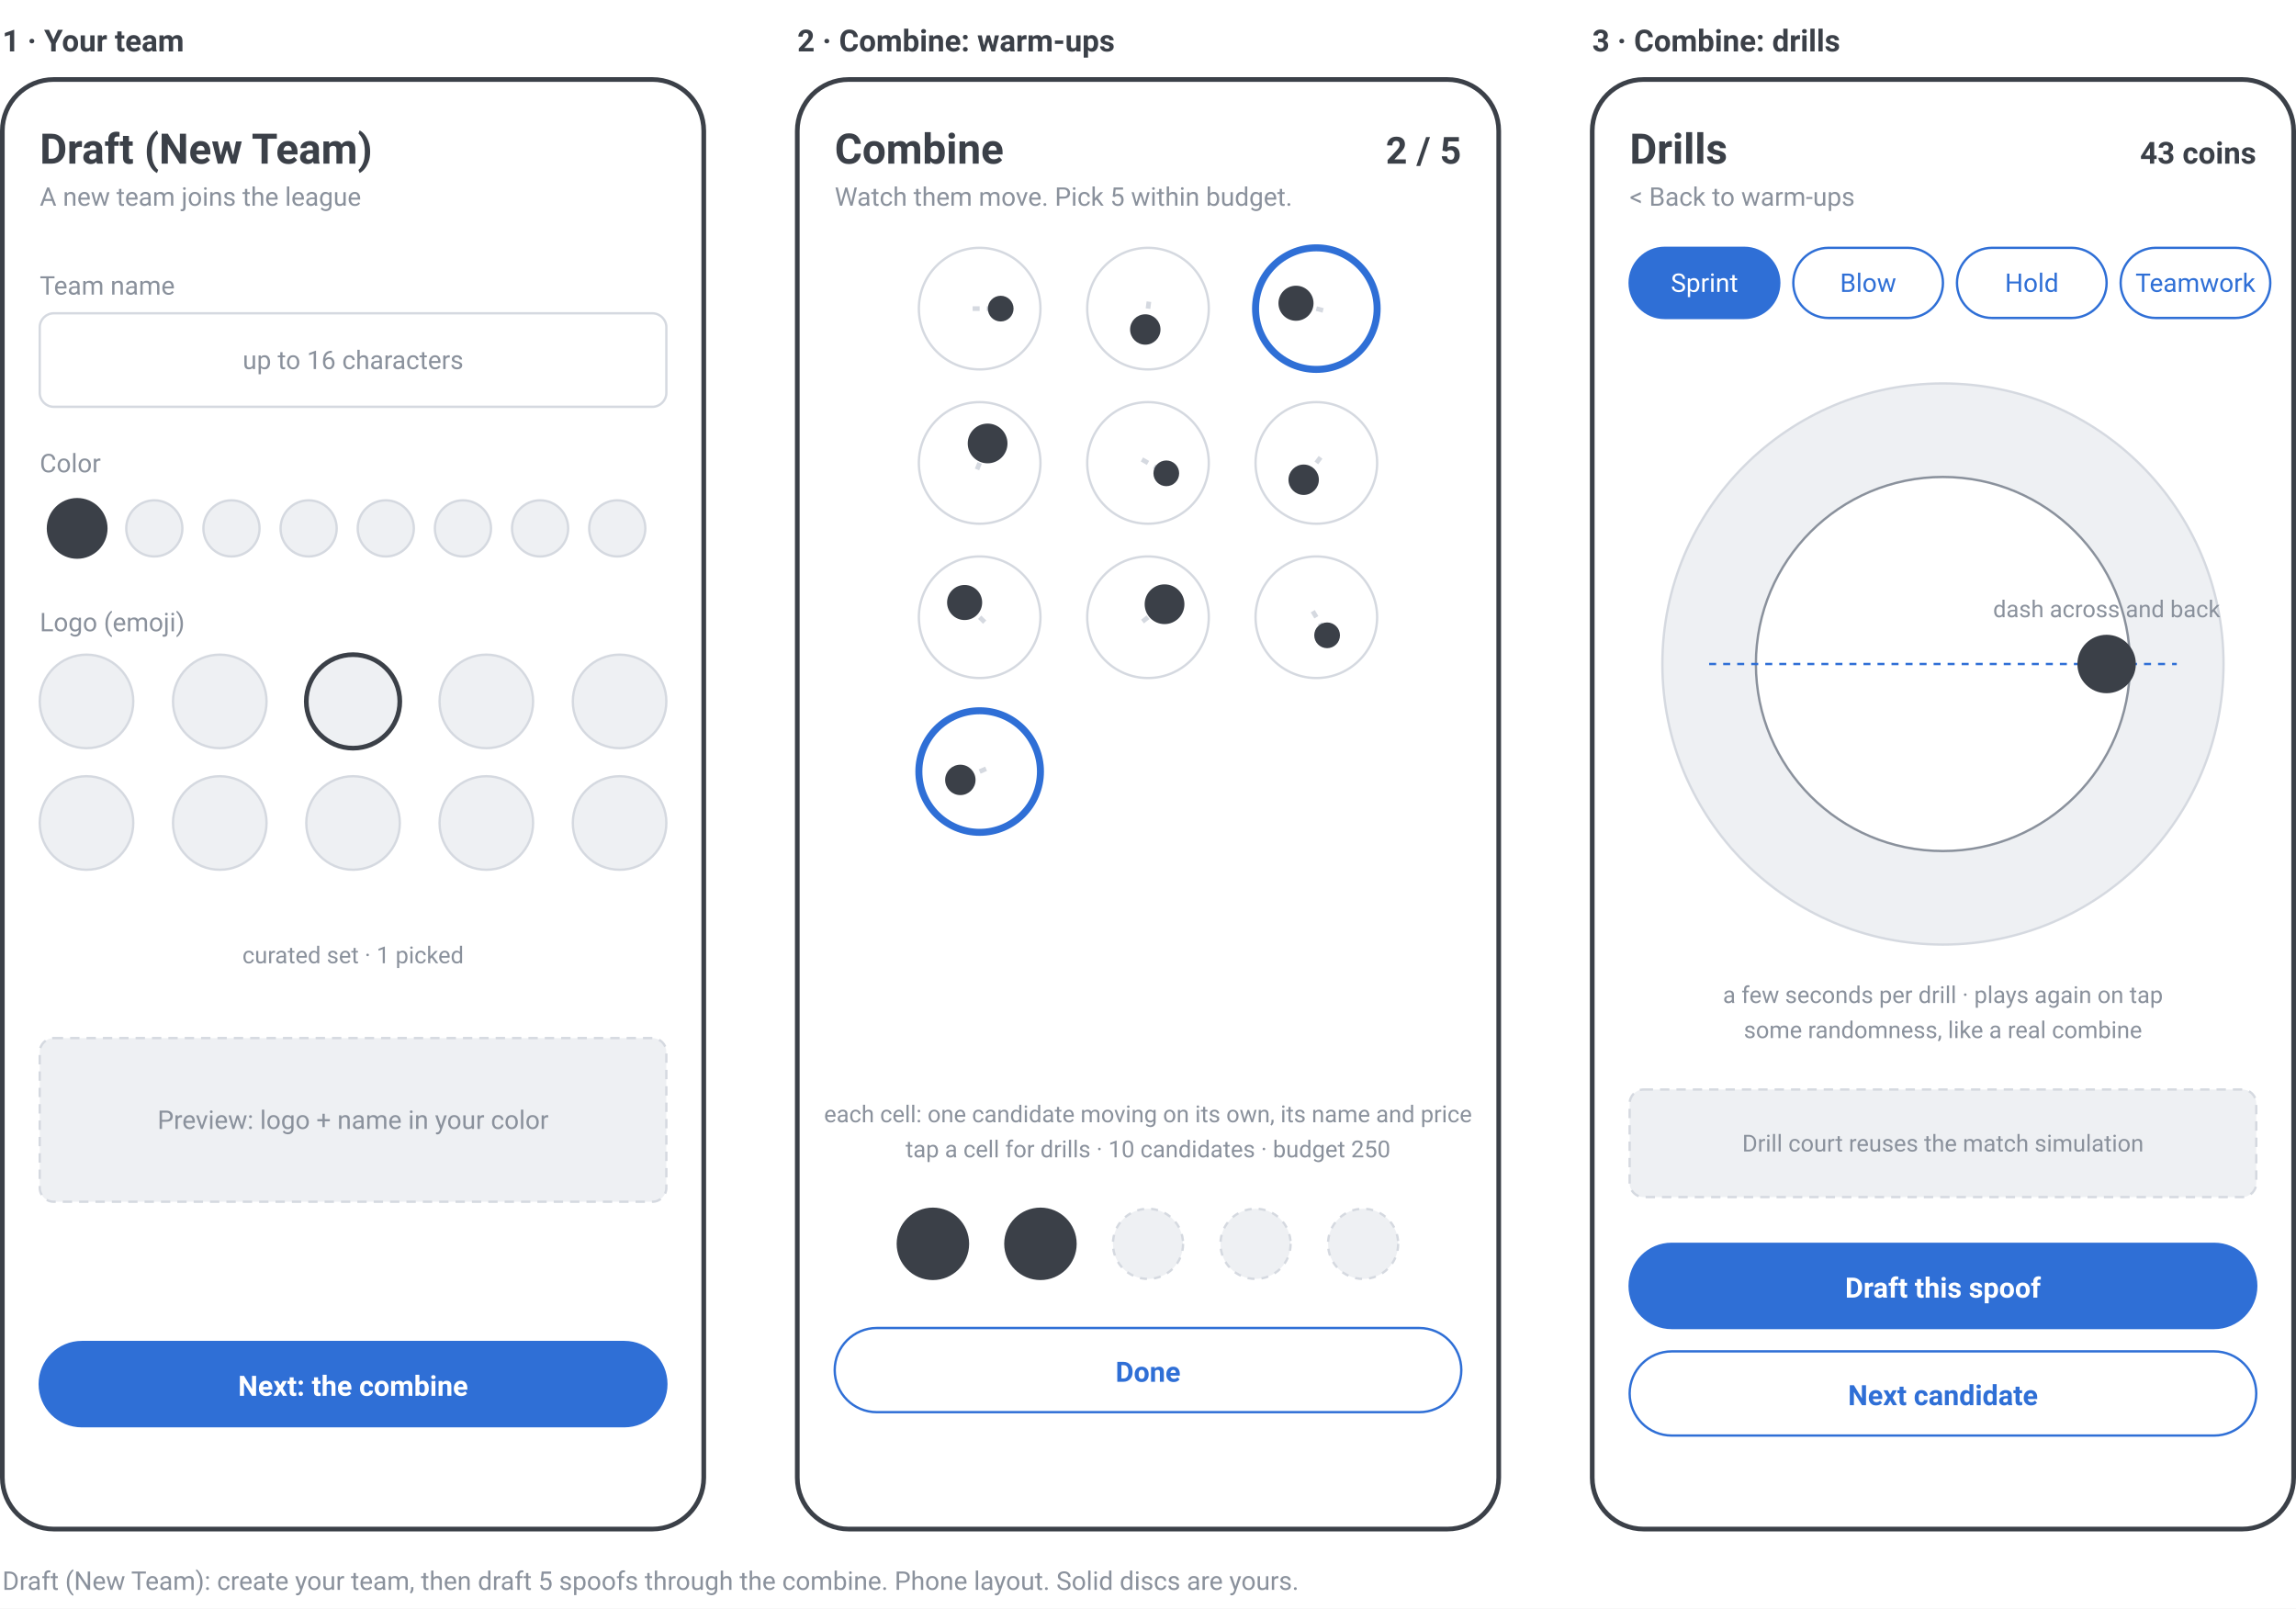
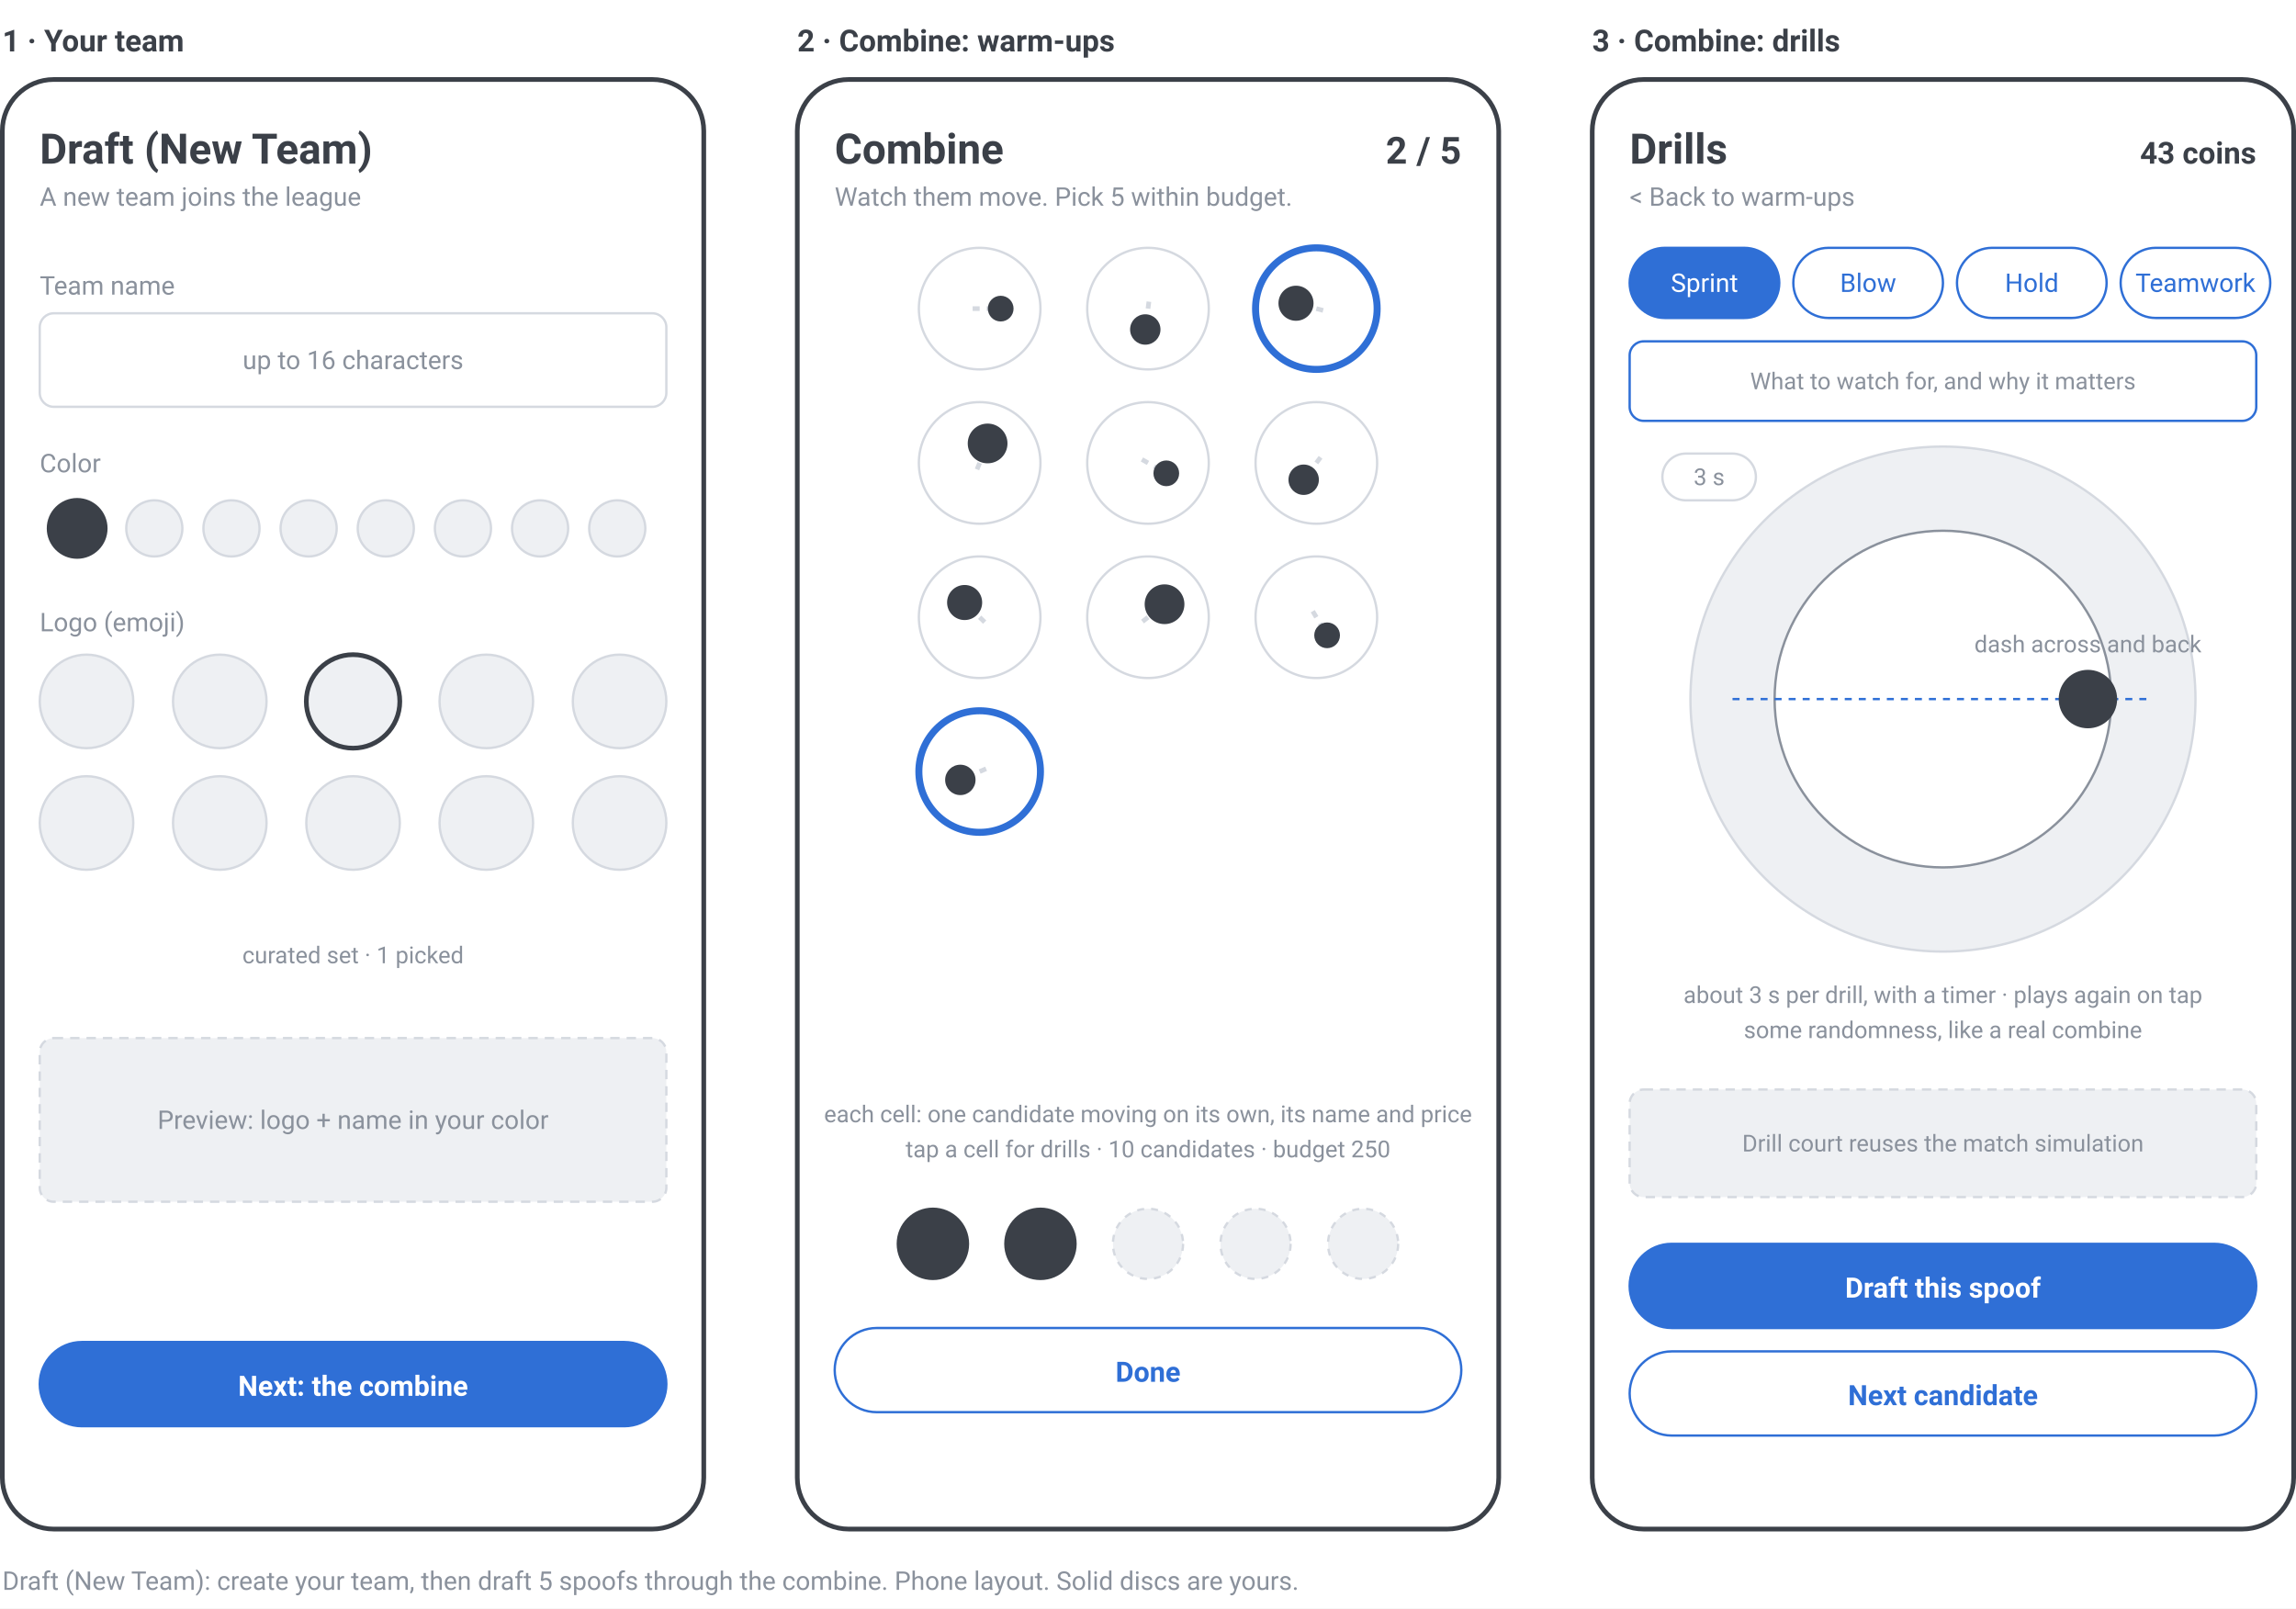
<svg xmlns="http://www.w3.org/2000/svg" width="982" height="688" viewBox="0 0 982 688" font-family="system-ui, -apple-system, Segoe UI, Roboto, sans-serif">
  <rect width="100%" height="100%" fill="#ffffff" />
  <g transform="translate(1,34)">
    <text x="0" y="-12" font-size="13" font-weight="700" fill="#3b4048">1 · Your team</text>
    <rect x="0" y="0" width="300" height="620" rx="22" fill="#ffffff" stroke="#3b4048" stroke-width="2" />
    <g>
      <text x="16" y="36" font-size="18" fill="#3b4048" text-anchor="start" font-weight="700">Draft (New Team)</text>
      <text x="16" y="54" font-size="11" fill="#8a919c" text-anchor="start" font-weight="400">A new team joins the league</text>
      <text x="16" y="92" font-size="11" fill="#8a919c" text-anchor="start" font-weight="400">Team name</text>
      <rect x="16" y="100" width="268" height="40" rx="6" fill="#ffffff" stroke="#d5d9e0" />
      <text x="150.0" y="123.85" font-size="11" fill="#8a919c" text-anchor="middle" font-weight="400">up to 16 characters</text>
      <text x="16" y="168" font-size="11" fill="#8a919c" text-anchor="start" font-weight="400">Color</text>
      <circle cx="32" cy="192" r="12" fill="#3b4048" stroke="#3b4048" stroke-width="2" />
      <circle cx="65" cy="192" r="12" fill="#eef0f3" stroke="#d5d9e0" stroke-width="1" />
      <circle cx="98" cy="192" r="12" fill="#eef0f3" stroke="#d5d9e0" stroke-width="1" />
      <circle cx="131" cy="192" r="12" fill="#eef0f3" stroke="#d5d9e0" stroke-width="1" />
      <circle cx="164" cy="192" r="12" fill="#eef0f3" stroke="#d5d9e0" stroke-width="1" />
      <circle cx="197" cy="192" r="12" fill="#eef0f3" stroke="#d5d9e0" stroke-width="1" />
      <circle cx="230" cy="192" r="12" fill="#eef0f3" stroke="#d5d9e0" stroke-width="1" />
      <circle cx="263" cy="192" r="12" fill="#eef0f3" stroke="#d5d9e0" stroke-width="1" />
      <text x="16" y="236" font-size="11" fill="#8a919c" text-anchor="start" font-weight="400">Logo (emoji)</text>
      <circle cx="36" cy="266" r="20" fill="#eef0f3" stroke="#d5d9e0" stroke-width="1" />
      <circle cx="93" cy="266" r="20" fill="#eef0f3" stroke="#d5d9e0" stroke-width="1" />
      <circle cx="150" cy="266" r="20" fill="#eef0f3" stroke="#3b4048" stroke-width="2" />
      <circle cx="207" cy="266" r="20" fill="#eef0f3" stroke="#d5d9e0" stroke-width="1" />
      <circle cx="264" cy="266" r="20" fill="#eef0f3" stroke="#d5d9e0" stroke-width="1" />
      <circle cx="36" cy="318" r="20" fill="#eef0f3" stroke="#d5d9e0" stroke-width="1" />
      <circle cx="93" cy="318" r="20" fill="#eef0f3" stroke="#d5d9e0" stroke-width="1" />
      <circle cx="150" cy="318" r="20" fill="#eef0f3" stroke="#d5d9e0" stroke-width="1" />
      <circle cx="207" cy="318" r="20" fill="#eef0f3" stroke="#d5d9e0" stroke-width="1" />
      <circle cx="264" cy="318" r="20" fill="#eef0f3" stroke="#d5d9e0" stroke-width="1" />
      <text x="150.0" y="378" font-size="10" fill="#8a919c" text-anchor="middle" font-weight="400">curated set · 1 picked</text>
      <rect x="16" y="410" width="268" height="70" rx="6" fill="#eef0f3" stroke="#d5d9e0" stroke-dasharray="4 3" />
      <text x="150.0" y="448.85" font-size="11" fill="#8a919c" text-anchor="middle" font-weight="400">Preview: logo + name in your color</text>
      <rect x="16" y="540" width="268" height="36" rx="18" fill="#2f6fd6" stroke="#2f6fd6" />
      <text x="150.0" y="563" font-size="12" fill="#ffffff" text-anchor="middle" font-weight="600">Next: the combine</text>
    </g>
  </g>
  <g transform="translate(341,34)">
    <text x="0" y="-12" font-size="13" font-weight="700" fill="#3b4048">2 · Combine: warm-ups</text>
    <rect x="0" y="0" width="300" height="620" rx="22" fill="#ffffff" stroke="#3b4048" stroke-width="2" />
    <g>
      <text x="16" y="36" font-size="18" fill="#3b4048" text-anchor="start" font-weight="700">Combine</text>
      <text x="16" y="54" font-size="11" fill="#8a919c" text-anchor="start" font-weight="400">Watch them move. Pick 5 within budget.</text>
      <text x="284" y="36" font-size="16" fill="#3b4048" text-anchor="end" font-weight="700">2 / 5</text>
      <circle cx="78" cy="98" r="26" fill="#ffffff" stroke="#d5d9e0" stroke-width="1" />
      <line x1="75.0" y1="98.0" x2="87.0" y2="98.0" stroke="#d5d9e0" stroke-width="2" stroke-dasharray="3 3" />
      <circle cx="87.0" cy="98.0" r="5" fill="#3b4048" stroke="#3b4048" stroke-width="1" />
      <circle cx="150" cy="98" r="26" fill="#ffffff" stroke="#d5d9e0" stroke-width="1" />
      <line x1="150.387" y1="95.025" x2="148.84" y2="106.925" stroke="#d5d9e0" stroke-width="2" stroke-dasharray="3 3" />
      <circle cx="148.84" cy="106.925" r="6" fill="#3b4048" stroke="#3b4048" stroke-width="1" />
      <circle cx="222" cy="98" r="26" fill="#ffffff" stroke="#2f6fd6" stroke-width="3" />
      <line x1="224.9" y1="98.767" x2="213.299" y2="95.7" stroke="#d5d9e0" stroke-width="2" stroke-dasharray="3 3" />
      <circle cx="213.299" cy="95.7" r="7" fill="#3b4048" stroke="#3b4048" stroke-width="1" />
      <circle cx="78" cy="164" r="26" fill="#ffffff" stroke="#d5d9e0" stroke-width="1" />
      <line x1="76.866" y1="166.777" x2="81.402" y2="155.668" stroke="#d5d9e0" stroke-width="2" stroke-dasharray="3 3" />
      <circle cx="81.402" cy="155.668" r="8" fill="#3b4048" stroke="#3b4048" stroke-width="1" />
      <circle cx="150" cy="164" r="26" fill="#ffffff" stroke="#d5d9e0" stroke-width="1" />
      <line x1="147.392" y1="162.518" x2="157.825" y2="168.447" stroke="#d5d9e0" stroke-width="2" stroke-dasharray="3 3" />
      <circle cx="157.825" cy="168.447" r="5" fill="#3b4048" stroke="#3b4048" stroke-width="1" />
      <circle cx="222" cy="164" r="26" fill="#ffffff" stroke="#d5d9e0" stroke-width="1" />
      <line x1="223.806" y1="161.605" x2="216.582" y2="171.186" stroke="#d5d9e0" stroke-width="2" stroke-dasharray="3 3" />
      <circle cx="216.582" cy="171.186" r="6" fill="#3b4048" stroke="#3b4048" stroke-width="1" />
      <circle cx="78" cy="230" r="26" fill="#ffffff" stroke="#d5d9e0" stroke-width="1" />
      <line x1="80.143" y1="232.1" x2="71.572" y2="223.701" stroke="#d5d9e0" stroke-width="2" stroke-dasharray="3 3" />
      <circle cx="71.572" cy="223.701" r="7" fill="#3b4048" stroke="#3b4048" stroke-width="1" />
      <circle cx="150" cy="230" r="26" fill="#ffffff" stroke="#d5d9e0" stroke-width="1" />
      <line x1="147.642" y1="231.854" x2="157.075" y2="224.437" stroke="#d5d9e0" stroke-width="2" stroke-dasharray="3 3" />
      <circle cx="157.075" cy="224.437" r="8" fill="#3b4048" stroke="#3b4048" stroke-width="1" />
      <circle cx="222" cy="230" r="26" fill="#ffffff" stroke="#d5d9e0" stroke-width="1" />
      <line x1="220.465" y1="227.423" x2="226.605" y2="237.732" stroke="#d5d9e0" stroke-width="2" stroke-dasharray="3 3" />
      <circle cx="226.605" cy="237.732" r="5" fill="#3b4048" stroke="#3b4048" stroke-width="1" />
      <circle cx="78" cy="296" r="26" fill="#ffffff" stroke="#2f6fd6" stroke-width="3" />
      <line x1="80.754" y1="294.81" x2="69.739" y2="299.571" stroke="#d5d9e0" stroke-width="2" stroke-dasharray="3 3" />
      <circle cx="69.739" cy="299.571" r="6" fill="#3b4048" stroke="#3b4048" stroke-width="1" />
      <text x="150.0" y="446" font-size="10" fill="#8a919c" text-anchor="middle" font-weight="400">each cell: one candidate moving on its own, its name and price</text>
      <text x="150.0" y="461" font-size="10" fill="#8a919c" text-anchor="middle" font-weight="400">tap a cell for drills · 10 candidates · budget 250</text>
      <circle cx="58" cy="498" r="15" fill="#3b4048" stroke="#3b4048" stroke-width="1" />
      <circle cx="104" cy="498" r="15" fill="#3b4048" stroke="#3b4048" stroke-width="1" />
      <circle cx="150" cy="498" r="15" fill="#eef0f3" stroke="#d5d9e0" stroke-width="1" stroke-dasharray="3 3" />
      <circle cx="196" cy="498" r="15" fill="#eef0f3" stroke="#d5d9e0" stroke-width="1" stroke-dasharray="3 3" />
      <circle cx="242" cy="498" r="15" fill="#eef0f3" stroke="#d5d9e0" stroke-width="1" stroke-dasharray="3 3" />
      <rect x="16" y="534" width="268" height="36" rx="18" fill="#ffffff" stroke="#2f6fd6" />
      <text x="150.0" y="557" font-size="12" fill="#2f6fd6" text-anchor="middle" font-weight="600">Done</text>
    </g>
  </g>
  <g transform="translate(681,34)">
    <text x="0" y="-12" font-size="13" font-weight="700" fill="#3b4048">3 · Combine: drills</text>
    <rect x="0" y="0" width="300" height="620" rx="22" fill="#ffffff" stroke="#3b4048" stroke-width="2" />
    <g>
      <text x="16" y="36" font-size="18" fill="#3b4048" text-anchor="start" font-weight="700">Drills</text>
      <text x="16" y="54" font-size="11" fill="#8a919c" text-anchor="start" font-weight="400">&lt; Back to warm-ups</text>
      <text x="284" y="36" font-size="13" fill="#3b4048" text-anchor="end" font-weight="700">43 coins</text>
      <rect x="16" y="72" width="64" height="30" rx="15" fill="#2f6fd6" stroke="#2f6fd6" />
      <text x="48.0" y="90.85" font-size="11" fill="#ffffff" text-anchor="middle" font-weight="400">Sprint</text>
      <rect x="86" y="72" width="64" height="30" rx="15" fill="#ffffff" stroke="#2f6fd6" />
      <text x="118.0" y="90.85" font-size="11" fill="#2f6fd6" text-anchor="middle" font-weight="400">Blow</text>
      <rect x="156" y="72" width="64" height="30" rx="15" fill="#ffffff" stroke="#2f6fd6" />
      <text x="188.0" y="90.85" font-size="11" fill="#2f6fd6" text-anchor="middle" font-weight="400">Hold</text>
      <rect x="226" y="72" width="64" height="30" rx="15" fill="#ffffff" stroke="#2f6fd6" />
      <text x="258.0" y="90.85" font-size="11" fill="#2f6fd6" text-anchor="middle" font-weight="400">Teamwork</text>
-       <circle cx="150.0" cy="250" r="120" fill="#eef0f3" stroke="#d5d9e0" stroke-width="1" />
-       <circle cx="150.0" cy="250" r="80" fill="#ffffff" stroke="#8a919c" stroke-width="1" />
-       <line x1="50.0" y1="250" x2="250.0" y2="250" stroke="#2f6fd6" stroke-width="1" stroke-dasharray="3 3" />
-       <circle cx="220.0" cy="250" r="12" fill="#3b4048" stroke="#3b4048" stroke-width="1" />
-       <text x="220.0" y="230" font-size="10" fill="#8a919c" text-anchor="middle" font-weight="400">dash across and back</text>
-       <text x="150.0" y="395" font-size="10" fill="#8a919c" text-anchor="middle" font-weight="400">a few seconds per drill · plays again on tap</text>
+       <rect x="16" y="112" width="268" height="34" rx="6" fill="#ffffff" stroke="#2f6fd6" />
+       <text x="150.0" y="132.5" font-size="10" fill="#8a919c" text-anchor="middle" font-weight="400">What to watch for, and why it matters</text>
+       <circle cx="150.0" cy="265" r="108" fill="#eef0f3" stroke="#d5d9e0" stroke-width="1" />
+       <circle cx="150.0" cy="265" r="72" fill="#ffffff" stroke="#8a919c" stroke-width="1" />
+       <line x1="60.0" y1="265" x2="240.0" y2="265" stroke="#2f6fd6" stroke-width="1" stroke-dasharray="3 3" />
+       <circle cx="212.0" cy="265" r="12" fill="#3b4048" stroke="#3b4048" stroke-width="1" />
+       <text x="212.0" y="245" font-size="10" fill="#8a919c" text-anchor="middle" font-weight="400">dash across and back</text>
+       <rect x="30" y="160" width="40" height="20" rx="10" fill="#ffffff" stroke="#d5d9e0" />
+       <text x="50.0" y="173.5" font-size="10" fill="#8a919c" text-anchor="middle" font-weight="400">3 s</text>
+       <text x="150.0" y="395" font-size="10" fill="#8a919c" text-anchor="middle" font-weight="400">about 3 s per drill, with a timer · plays again on tap</text>
      <text x="150.0" y="410" font-size="10" fill="#8a919c" text-anchor="middle" font-weight="400">some randomness, like a real combine</text>
      <rect x="16" y="432" width="268" height="46" rx="6" fill="#eef0f3" stroke="#d5d9e0" stroke-dasharray="4 3" />
      <text x="150.0" y="458.5" font-size="10" fill="#8a919c" text-anchor="middle" font-weight="400">Drill court reuses the match simulation</text>
      <rect x="16" y="498" width="268" height="36" rx="18" fill="#2f6fd6" stroke="#2f6fd6" />
      <text x="150.0" y="521" font-size="12" fill="#ffffff" text-anchor="middle" font-weight="600">Draft this spoof</text>
      <rect x="16" y="544" width="268" height="36" rx="18" fill="#ffffff" stroke="#2f6fd6" />
      <text x="150.0" y="567" font-size="12" fill="#2f6fd6" text-anchor="middle" font-weight="600">Next candidate</text>
    </g>
  </g>
  <text x="1" y="680" font-size="11" fill="#8a919c">Draft (New Team): create your team, then draft 5 spoofs through the combine. Phone layout. Solid discs are yours.</text>
</svg>
